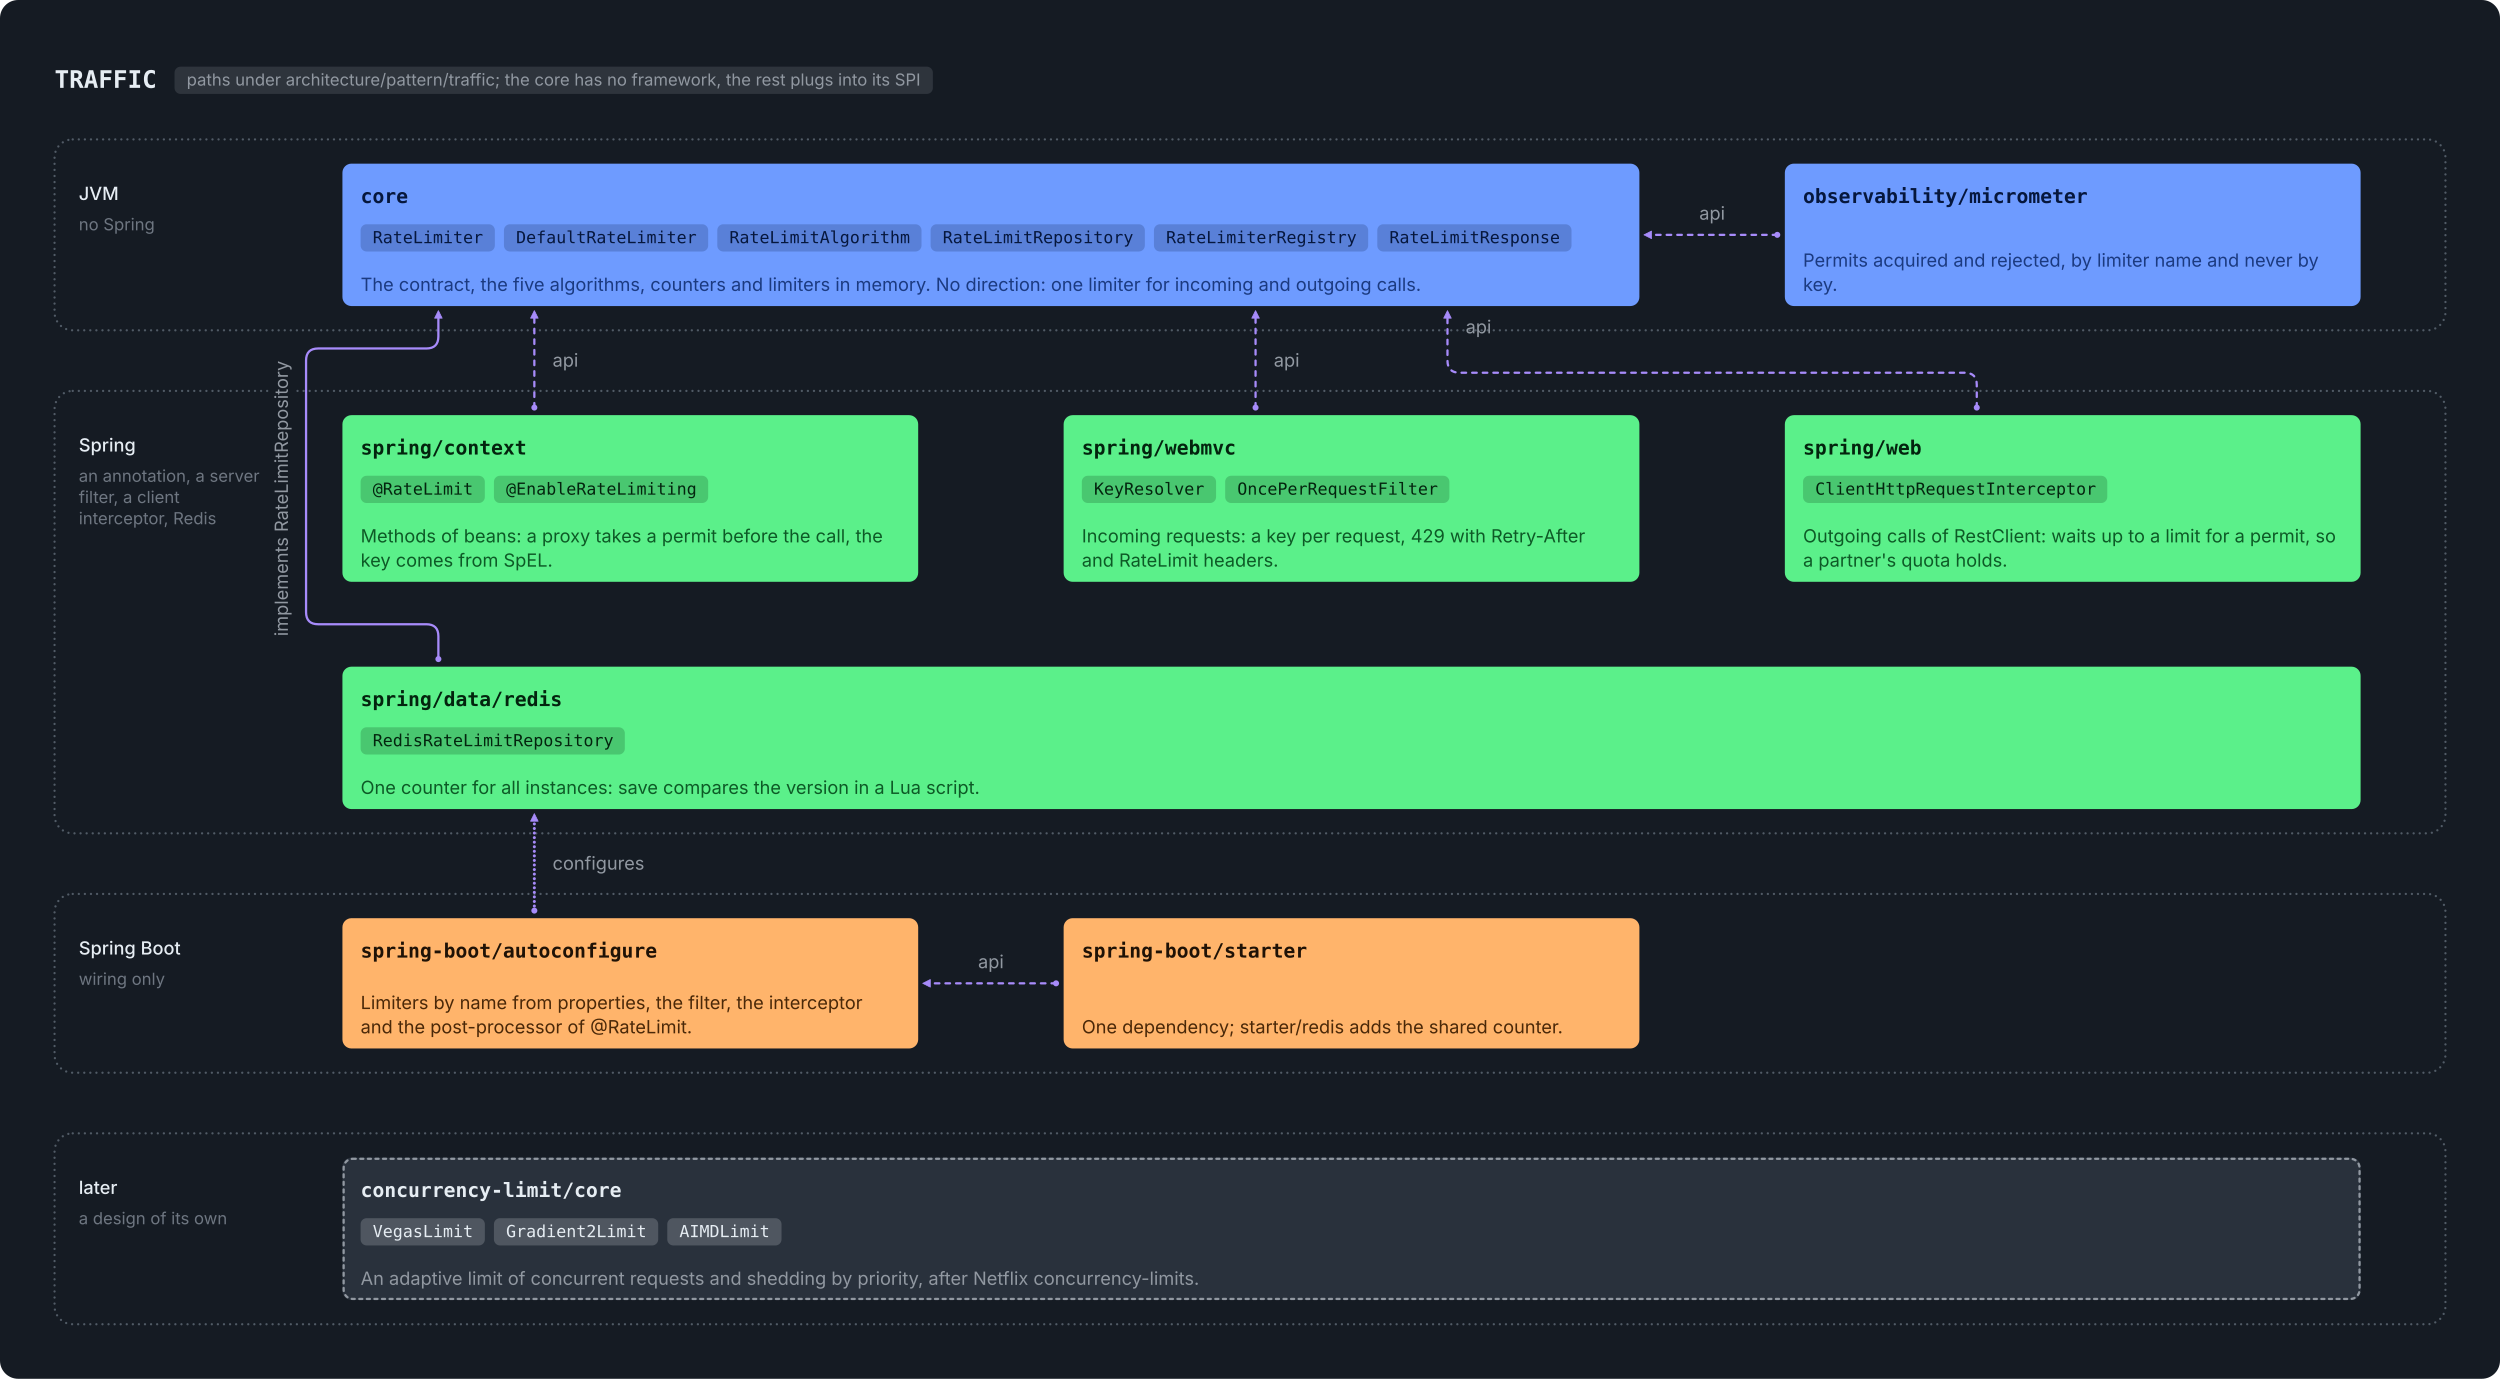
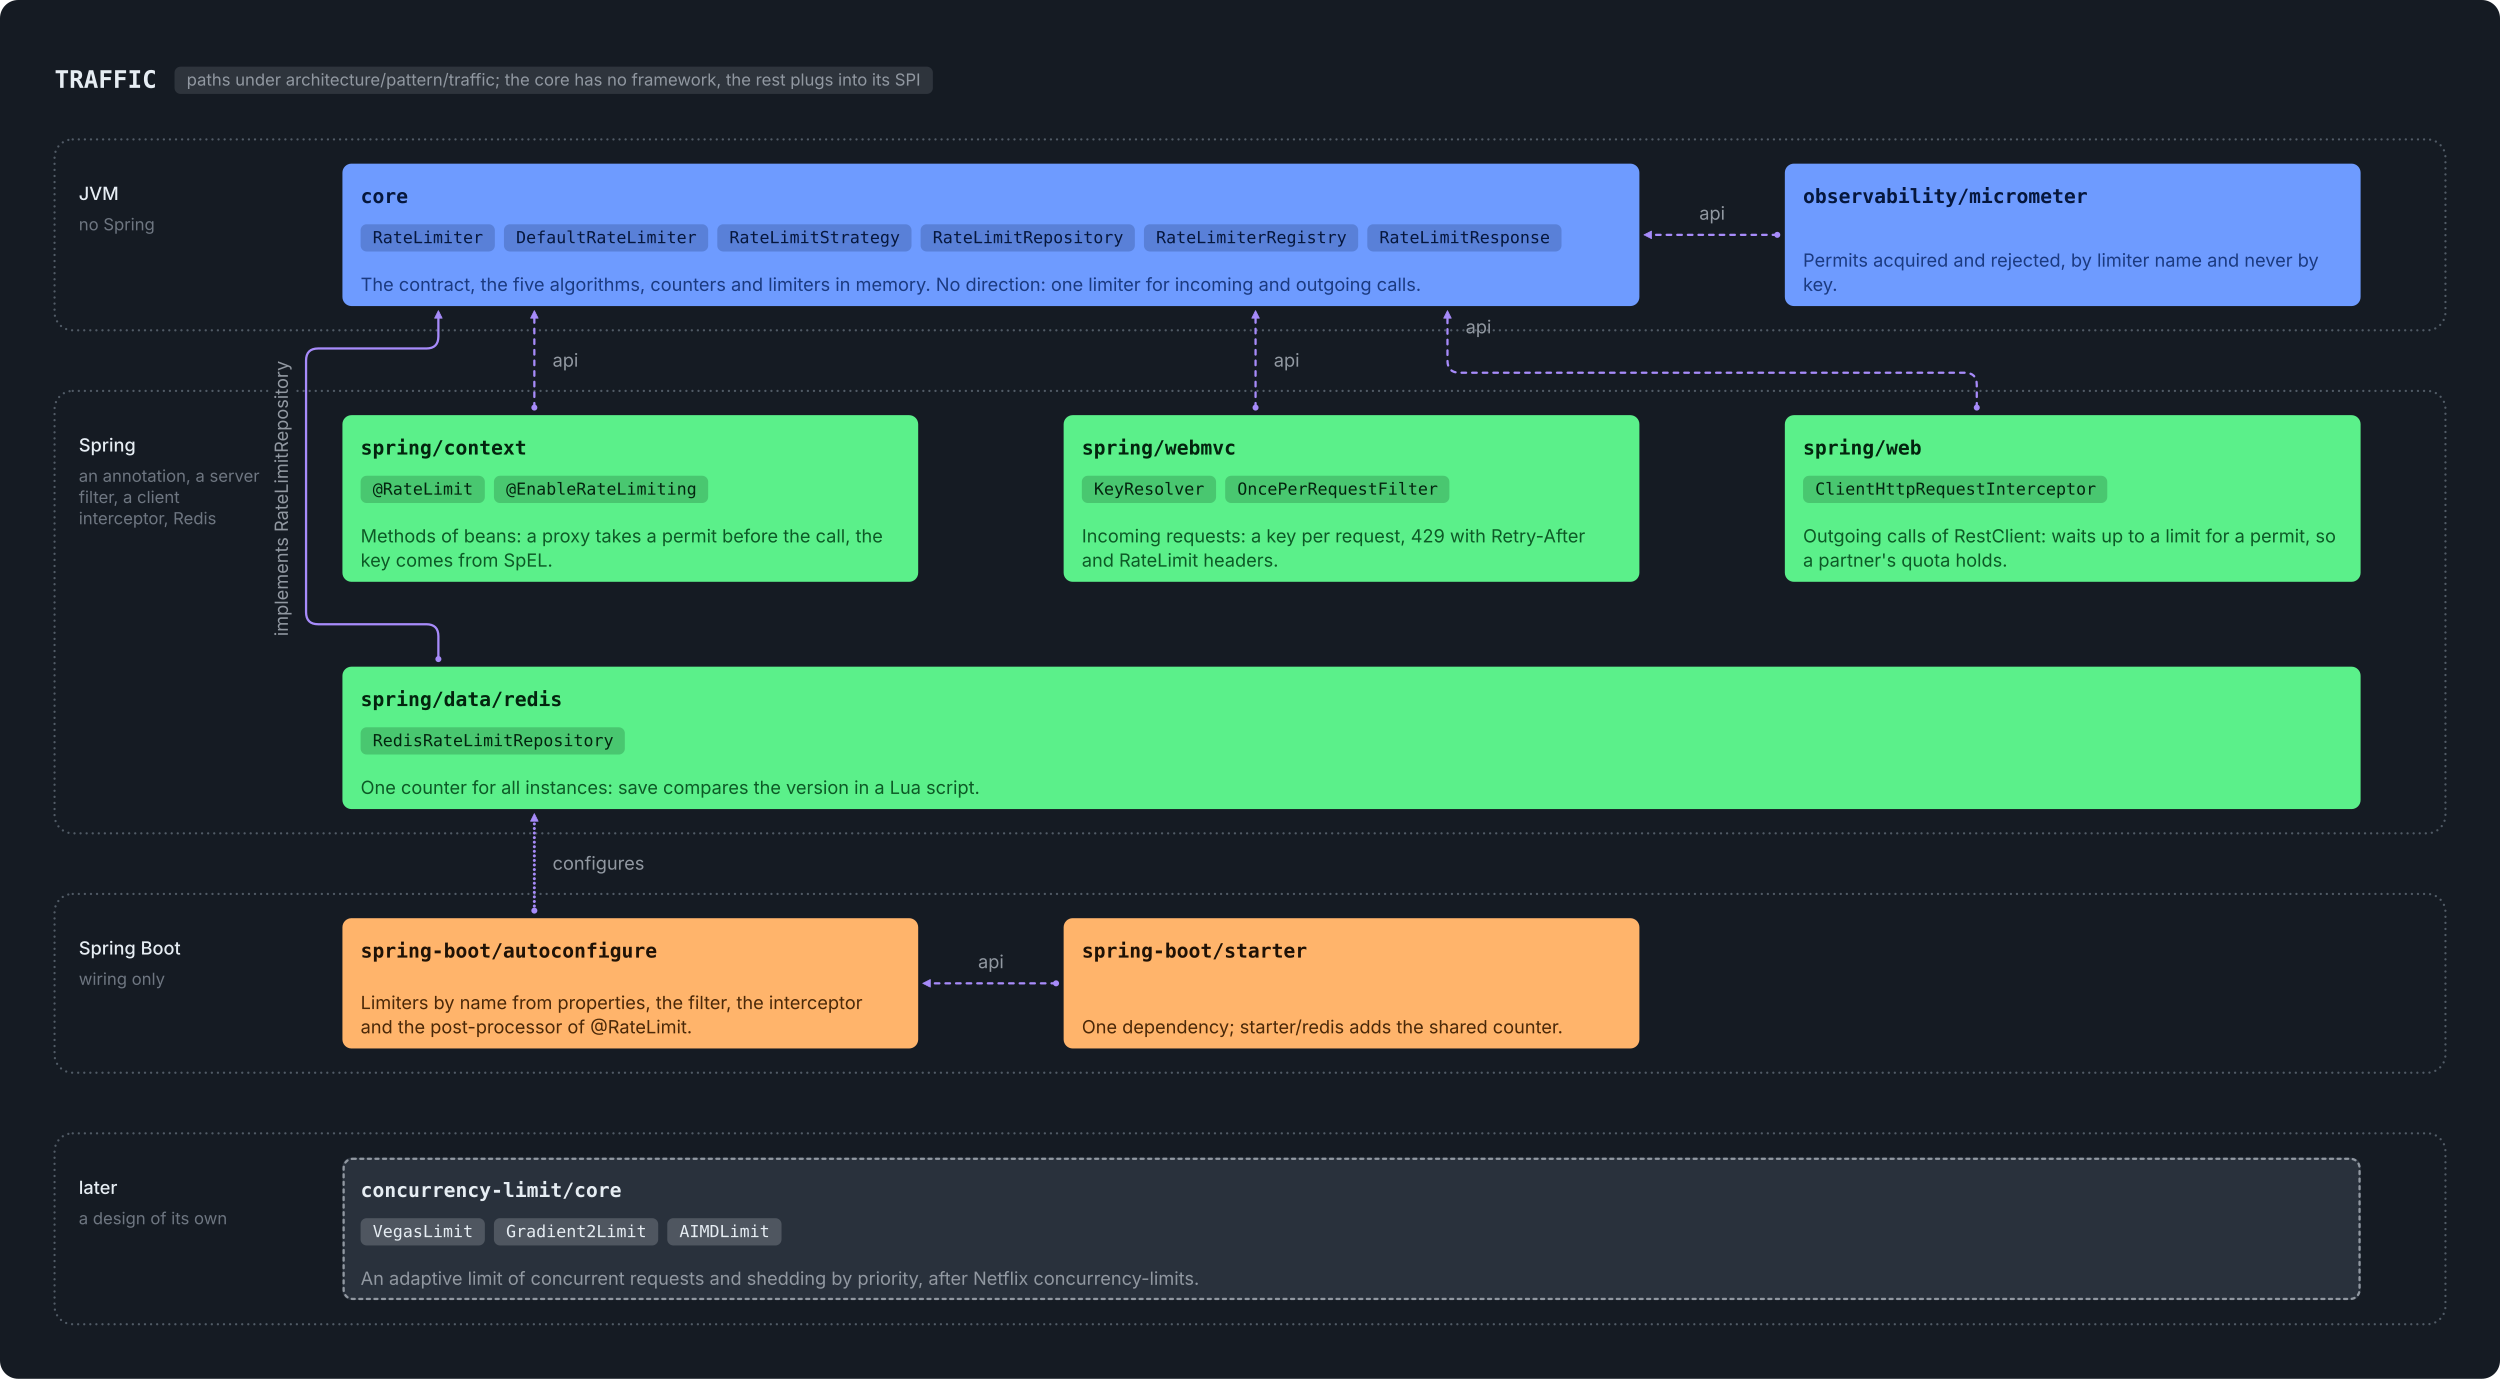
<svg xmlns="http://www.w3.org/2000/svg" viewBox="0 0 1650 910" width="1650" height="910" role="img">
  <rect width="1650" height="910" rx="12" fill="#151B23" />
  <g transform="translate(12,12)">
    <text x="24.0" y="46.0" font-family="ui-monospace, SFMono-Regular, 'SF Mono', Menlo, Consolas, monospace" font-size="16" font-weight="600" fill="#E6EDF3" text-anchor="start">TRAFFIC</text>
    <rect x="103.2" y="32.0" width="500.5" height="18" rx="4" fill="#9198A1" fill-opacity="0.2" />
    <text x="111.2" y="44.5" font-family="-apple-system, BlinkMacSystemFont, 'Segoe UI', Inter, Helvetica, Arial, sans-serif" font-size="11" font-weight="400" fill="#9198A1" text-anchor="start">paths under architecture/pattern/traffic; the core has no framework, the rest plugs into its SPI</text>
    <rect x="24" y="80" width="1578" height="126" rx="12" fill="none" stroke="#515B66" stroke-width="1.5" stroke-linecap="round" stroke-dasharray="0.01 4" />
    <text x="40.0" y="120.0" font-family="-apple-system, BlinkMacSystemFont, 'Segoe UI', Inter, Helvetica, Arial, sans-serif" font-size="12" font-weight="500" fill="#E6EDF3" text-anchor="start">JVM</text>
    <text x="40.0" y="140.0" font-family="-apple-system, BlinkMacSystemFont, 'Segoe UI', Inter, Helvetica, Arial, sans-serif" font-size="11" font-weight="400" fill="#6E7681" text-anchor="start">no Spring</text>
    <rect x="24" y="246" width="1578" height="292" rx="12" fill="none" stroke="#515B66" stroke-width="1.5" stroke-linecap="round" stroke-dasharray="0.01 4" />
    <text x="40.0" y="286.0" font-family="-apple-system, BlinkMacSystemFont, 'Segoe UI', Inter, Helvetica, Arial, sans-serif" font-size="12" font-weight="500" fill="#E6EDF3" text-anchor="start">Spring</text>
    <text x="40.0" y="306.0" font-family="-apple-system, BlinkMacSystemFont, 'Segoe UI', Inter, Helvetica, Arial, sans-serif" font-size="11" font-weight="400" fill="#6E7681" text-anchor="start">an annotation, a server</text>
    <text x="40.0" y="320.0" font-family="-apple-system, BlinkMacSystemFont, 'Segoe UI', Inter, Helvetica, Arial, sans-serif" font-size="11" font-weight="400" fill="#6E7681" text-anchor="start">filter, a client</text>
    <text x="40.0" y="334.0" font-family="-apple-system, BlinkMacSystemFont, 'Segoe UI', Inter, Helvetica, Arial, sans-serif" font-size="11" font-weight="400" fill="#6E7681" text-anchor="start">interceptor, Redis</text>
    <rect x="24" y="578" width="1578" height="118" rx="12" fill="none" stroke="#515B66" stroke-width="1.5" stroke-linecap="round" stroke-dasharray="0.01 4" />
    <text x="40.0" y="618.0" font-family="-apple-system, BlinkMacSystemFont, 'Segoe UI', Inter, Helvetica, Arial, sans-serif" font-size="12" font-weight="500" fill="#E6EDF3" text-anchor="start">Spring Boot</text>
    <text x="40.0" y="638.0" font-family="-apple-system, BlinkMacSystemFont, 'Segoe UI', Inter, Helvetica, Arial, sans-serif" font-size="11" font-weight="400" fill="#6E7681" text-anchor="start">wiring only</text>
    <rect x="24" y="736" width="1578" height="126" rx="12" fill="none" stroke="#515B66" stroke-width="1.5" stroke-linecap="round" stroke-dasharray="0.01 4" />
    <text x="40.0" y="776.0" font-family="-apple-system, BlinkMacSystemFont, 'Segoe UI', Inter, Helvetica, Arial, sans-serif" font-size="12" font-weight="500" fill="#E6EDF3" text-anchor="start">later</text>
    <text x="40.0" y="796.0" font-family="-apple-system, BlinkMacSystemFont, 'Segoe UI', Inter, Helvetica, Arial, sans-serif" font-size="11" font-weight="400" fill="#6E7681" text-anchor="start">a design of its own</text>
    <rect x="214.0" y="96.0" width="856.0" height="94.0" rx="6" fill="#6E9BFF" />
    <text x="226.0" y="122.0" font-family="ui-monospace, SFMono-Regular, 'SF Mono', Menlo, Consolas, monospace" font-size="13" font-weight="600" fill="#06173D" text-anchor="start">core</text>
    <rect x="226.0" y="136.0" width="88.6" height="18" rx="4" fill="#06173D" fill-opacity="0.2" />
    <text x="234.0" y="148.5" font-family="ui-monospace, SFMono-Regular, 'SF Mono', Menlo, Consolas, monospace" font-size="11" font-weight="400" fill="#06173D" text-anchor="start">RateLimiter</text>
    <rect x="320.6" y="136.0" width="134.8" height="18" rx="4" fill="#06173D" fill-opacity="0.2" />
    <text x="328.6" y="148.5" font-family="ui-monospace, SFMono-Regular, 'SF Mono', Menlo, Consolas, monospace" font-size="11" font-weight="400" fill="#06173D" text-anchor="start">DefaultRateLimiter</text>
-     <rect x="461.4" y="136.0" width="134.8" height="18" rx="4" fill="#06173D" fill-opacity="0.2" />
-     <text x="469.4" y="148.5" font-family="ui-monospace, SFMono-Regular, 'SF Mono', Menlo, Consolas, monospace" font-size="11" font-weight="400" fill="#06173D" text-anchor="start">RateLimitAlgorithm</text>
-     <rect x="602.2" y="136.0" width="141.4" height="18" rx="4" fill="#06173D" fill-opacity="0.2" />
-     <text x="610.2" y="148.5" font-family="ui-monospace, SFMono-Regular, 'SF Mono', Menlo, Consolas, monospace" font-size="11" font-weight="400" fill="#06173D" text-anchor="start">RateLimitRepository</text>
-     <rect x="749.6" y="136.0" width="141.4" height="18" rx="4" fill="#06173D" fill-opacity="0.2" />
-     <text x="757.6" y="148.5" font-family="ui-monospace, SFMono-Regular, 'SF Mono', Menlo, Consolas, monospace" font-size="11" font-weight="400" fill="#06173D" text-anchor="start">RateLimiterRegistry</text>
-     <rect x="897.0" y="136.0" width="128.2" height="18" rx="4" fill="#06173D" fill-opacity="0.2" />
-     <text x="905.0" y="148.5" font-family="ui-monospace, SFMono-Regular, 'SF Mono', Menlo, Consolas, monospace" font-size="11" font-weight="400" fill="#06173D" text-anchor="start">RateLimitResponse</text>
+     <rect x="461.4" y="136.0" width="128.2" height="18" rx="4" fill="#06173D" fill-opacity="0.2" />
+     <text x="469.4" y="148.5" font-family="ui-monospace, SFMono-Regular, 'SF Mono', Menlo, Consolas, monospace" font-size="11" font-weight="400" fill="#06173D" text-anchor="start">RateLimitStrategy</text>
+     <rect x="595.6" y="136.0" width="141.4" height="18" rx="4" fill="#06173D" fill-opacity="0.2" />
+     <text x="603.6" y="148.5" font-family="ui-monospace, SFMono-Regular, 'SF Mono', Menlo, Consolas, monospace" font-size="11" font-weight="400" fill="#06173D" text-anchor="start">RateLimitRepository</text>
+     <rect x="743.0" y="136.0" width="141.4" height="18" rx="4" fill="#06173D" fill-opacity="0.2" />
+     <text x="751.0" y="148.5" font-family="ui-monospace, SFMono-Regular, 'SF Mono', Menlo, Consolas, monospace" font-size="11" font-weight="400" fill="#06173D" text-anchor="start">RateLimiterRegistry</text>
+     <rect x="890.4" y="136.0" width="128.2" height="18" rx="4" fill="#06173D" fill-opacity="0.2" />
+     <text x="898.4" y="148.5" font-family="ui-monospace, SFMono-Regular, 'SF Mono', Menlo, Consolas, monospace" font-size="11" font-weight="400" fill="#06173D" text-anchor="start">RateLimitResponse</text>
    <text x="226.0" y="180.0" font-family="-apple-system, BlinkMacSystemFont, 'Segoe UI', Inter, Helvetica, Arial, sans-serif" font-size="12" font-weight="400" fill="#1B3A80" text-anchor="start">The contract, the five algorithms, counters and limiters in memory. No direction: one limiter for incoming and outgoing calls.</text>
    <rect x="1166.0" y="96.0" width="380.0" height="94.0" rx="6" fill="#6E9BFF" />
    <text x="1178.0" y="122.0" font-family="ui-monospace, SFMono-Regular, 'SF Mono', Menlo, Consolas, monospace" font-size="13" font-weight="600" fill="#06173D" text-anchor="start">observability/micrometer</text>
    <text x="1178.0" y="164.0" font-family="-apple-system, BlinkMacSystemFont, 'Segoe UI', Inter, Helvetica, Arial, sans-serif" font-size="12" font-weight="400" fill="#1B3A80" text-anchor="start">Permits acquired and rejected, by limiter name and never by</text>
    <text x="1178.0" y="180.0" font-family="-apple-system, BlinkMacSystemFont, 'Segoe UI', Inter, Helvetica, Arial, sans-serif" font-size="12" font-weight="400" fill="#1B3A80" text-anchor="start">key.</text>
    <rect x="214.0" y="262.0" width="380.0" height="110.0" rx="6" fill="#5BF08A" />
    <text x="226.0" y="288.0" font-family="ui-monospace, SFMono-Regular, 'SF Mono', Menlo, Consolas, monospace" font-size="13" font-weight="600" fill="#03240E" text-anchor="start">spring/context</text>
    <rect x="226.0" y="302.0" width="82.0" height="18" rx="4" fill="#03240E" fill-opacity="0.2" />
    <text x="234.0" y="314.5" font-family="ui-monospace, SFMono-Regular, 'SF Mono', Menlo, Consolas, monospace" font-size="11" font-weight="400" fill="#03240E" text-anchor="start">@RateLimit</text>
    <rect x="314.0" y="302.0" width="141.4" height="18" rx="4" fill="#03240E" fill-opacity="0.2" />
    <text x="322.0" y="314.5" font-family="ui-monospace, SFMono-Regular, 'SF Mono', Menlo, Consolas, monospace" font-size="11" font-weight="400" fill="#03240E" text-anchor="start">@EnableRateLimiting</text>
    <text x="226.0" y="346.0" font-family="-apple-system, BlinkMacSystemFont, 'Segoe UI', Inter, Helvetica, Arial, sans-serif" font-size="12" font-weight="400" fill="#0D5A26" text-anchor="start">Methods of beans: a proxy takes a permit before the call, the</text>
    <text x="226.0" y="362.0" font-family="-apple-system, BlinkMacSystemFont, 'Segoe UI', Inter, Helvetica, Arial, sans-serif" font-size="12" font-weight="400" fill="#0D5A26" text-anchor="start">key comes from SpEL.</text>
    <rect x="690.0" y="262.0" width="380.0" height="110.0" rx="6" fill="#5BF08A" />
    <text x="702.0" y="288.0" font-family="ui-monospace, SFMono-Regular, 'SF Mono', Menlo, Consolas, monospace" font-size="13" font-weight="600" fill="#03240E" text-anchor="start">spring/webmvc</text>
    <rect x="702.0" y="302.0" width="88.6" height="18" rx="4" fill="#03240E" fill-opacity="0.2" />
    <text x="710.0" y="314.5" font-family="ui-monospace, SFMono-Regular, 'SF Mono', Menlo, Consolas, monospace" font-size="11" font-weight="400" fill="#03240E" text-anchor="start">KeyResolver</text>
    <rect x="796.6" y="302.0" width="148.0" height="18" rx="4" fill="#03240E" fill-opacity="0.2" />
    <text x="804.6" y="314.5" font-family="ui-monospace, SFMono-Regular, 'SF Mono', Menlo, Consolas, monospace" font-size="11" font-weight="400" fill="#03240E" text-anchor="start">OncePerRequestFilter</text>
    <text x="702.0" y="346.0" font-family="-apple-system, BlinkMacSystemFont, 'Segoe UI', Inter, Helvetica, Arial, sans-serif" font-size="12" font-weight="400" fill="#0D5A26" text-anchor="start">Incoming requests: a key per request, 429 with Retry-After</text>
    <text x="702.0" y="362.0" font-family="-apple-system, BlinkMacSystemFont, 'Segoe UI', Inter, Helvetica, Arial, sans-serif" font-size="12" font-weight="400" fill="#0D5A26" text-anchor="start">and RateLimit headers.</text>
    <rect x="1166.0" y="262.0" width="380.0" height="110.0" rx="6" fill="#5BF08A" />
    <text x="1178.0" y="288.0" font-family="ui-monospace, SFMono-Regular, 'SF Mono', Menlo, Consolas, monospace" font-size="13" font-weight="600" fill="#03240E" text-anchor="start">spring/web</text>
    <rect x="1178.0" y="302.0" width="200.8" height="18" rx="4" fill="#03240E" fill-opacity="0.2" />
    <text x="1186.0" y="314.5" font-family="ui-monospace, SFMono-Regular, 'SF Mono', Menlo, Consolas, monospace" font-size="11" font-weight="400" fill="#03240E" text-anchor="start">ClientHttpRequestInterceptor</text>
    <text x="1178.0" y="346.0" font-family="-apple-system, BlinkMacSystemFont, 'Segoe UI', Inter, Helvetica, Arial, sans-serif" font-size="12" font-weight="400" fill="#0D5A26" text-anchor="start">Outgoing calls of RestClient: waits up to a limit for a permit, so</text>
    <text x="1178.0" y="362.0" font-family="-apple-system, BlinkMacSystemFont, 'Segoe UI', Inter, Helvetica, Arial, sans-serif" font-size="12" font-weight="400" fill="#0D5A26" text-anchor="start">a partner's quota holds.</text>
    <rect x="214.0" y="428.0" width="1332.0" height="94.0" rx="6" fill="#5BF08A" />
    <text x="226.0" y="454.0" font-family="ui-monospace, SFMono-Regular, 'SF Mono', Menlo, Consolas, monospace" font-size="13" font-weight="600" fill="#03240E" text-anchor="start">spring/data/redis</text>
    <rect x="226.0" y="468.0" width="174.4" height="18" rx="4" fill="#03240E" fill-opacity="0.2" />
    <text x="234.0" y="480.5" font-family="ui-monospace, SFMono-Regular, 'SF Mono', Menlo, Consolas, monospace" font-size="11" font-weight="400" fill="#03240E" text-anchor="start">RedisRateLimitRepository</text>
    <text x="226.0" y="512.0" font-family="-apple-system, BlinkMacSystemFont, 'Segoe UI', Inter, Helvetica, Arial, sans-serif" font-size="12" font-weight="400" fill="#0D5A26" text-anchor="start">One counter for all instances: save compares the version in a Lua script.</text>
    <rect x="214.0" y="594.0" width="380.0" height="86.0" rx="6" fill="#FFB46B" />
    <text x="226.0" y="620.0" font-family="ui-monospace, SFMono-Regular, 'SF Mono', Menlo, Consolas, monospace" font-size="13" font-weight="600" fill="#1F1206" text-anchor="start">spring-boot/autoconfigure</text>
    <text x="226.0" y="654.0" font-family="-apple-system, BlinkMacSystemFont, 'Segoe UI', Inter, Helvetica, Arial, sans-serif" font-size="12" font-weight="400" fill="#4A2808" text-anchor="start">Limiters by name from properties, the filter, the interceptor</text>
    <text x="226.0" y="670.0" font-family="-apple-system, BlinkMacSystemFont, 'Segoe UI', Inter, Helvetica, Arial, sans-serif" font-size="12" font-weight="400" fill="#4A2808" text-anchor="start">and the post-processor of @RateLimit.</text>
    <rect x="690.0" y="594.0" width="380.0" height="86.0" rx="6" fill="#FFB46B" />
    <text x="702.0" y="620.0" font-family="ui-monospace, SFMono-Regular, 'SF Mono', Menlo, Consolas, monospace" font-size="13" font-weight="600" fill="#1F1206" text-anchor="start">spring-boot/starter</text>
    <text x="702.0" y="670.0" font-family="-apple-system, BlinkMacSystemFont, 'Segoe UI', Inter, Helvetica, Arial, sans-serif" font-size="12" font-weight="400" fill="#4A2808" text-anchor="start">One dependency; starter/redis adds the shared counter.</text>
    <rect x="214.0" y="752.0" width="1332.0" height="94.0" rx="6" fill="#29313C" />
    <text x="226.0" y="778.0" font-family="ui-monospace, SFMono-Regular, 'SF Mono', Menlo, Consolas, monospace" font-size="13" font-weight="600" fill="#E6EDF3" text-anchor="start">concurrency-limit/core</text>
    <rect x="226.0" y="792.0" width="82.0" height="18" rx="4" fill="#E6EDF3" fill-opacity="0.2" />
    <text x="234.0" y="804.5" font-family="ui-monospace, SFMono-Regular, 'SF Mono', Menlo, Consolas, monospace" font-size="11" font-weight="400" fill="#E6EDF3" text-anchor="start">VegasLimit</text>
    <rect x="314.0" y="792.0" width="108.4" height="18" rx="4" fill="#E6EDF3" fill-opacity="0.2" />
    <text x="322.0" y="804.5" font-family="ui-monospace, SFMono-Regular, 'SF Mono', Menlo, Consolas, monospace" font-size="11" font-weight="400" fill="#E6EDF3" text-anchor="start">Gradient2Limit</text>
    <rect x="428.4" y="792.0" width="75.4" height="18" rx="4" fill="#E6EDF3" fill-opacity="0.2" />
    <text x="436.4" y="804.5" font-family="ui-monospace, SFMono-Regular, 'SF Mono', Menlo, Consolas, monospace" font-size="11" font-weight="400" fill="#E6EDF3" text-anchor="start">AIMDLimit</text>
    <text x="226.0" y="836.0" font-family="-apple-system, BlinkMacSystemFont, 'Segoe UI', Inter, Helvetica, Arial, sans-serif" font-size="12" font-weight="400" fill="#9198A1" text-anchor="start">An adaptive limit of concurrent requests and shedding by priority, after Netflix concurrency-limits.</text>
    <rect x="214.8" y="752.8" width="1330.5" height="92.5" rx="6" fill="none" stroke="#9198A1" stroke-width="1.5" stroke-dasharray="2 3" stroke-linecap="round" />
    <circle cx="1161" cy="143.0" r="2" fill="#A78BFA" />
    <path d="M1073,143.0 L1078.0,140.5 L1078.0,145.5 Z" fill="#A78BFA" stroke="#A78BFA" stroke-width="0.5" stroke-linejoin="round" />
    <path d="M1161,143.0 L1078,143.0" stroke="#A78BFA" stroke-width="1.5" fill="none" stroke-linecap="round" stroke-linejoin="round" stroke-dasharray="3 4" />
    <text x="1118.0" y="133.0" font-family="-apple-system, BlinkMacSystemFont, 'Segoe UI', Inter, Helvetica, Arial, sans-serif" font-size="12" font-weight="400" fill="#9198A1" text-anchor="middle">api</text>
    <circle cx="340.667" cy="257" r="2" fill="#A78BFA" />
    <path d="M340.667,193 L343.167,198.0 L338.167,198.0 Z" fill="#A78BFA" stroke="#A78BFA" stroke-width="0.5" stroke-linejoin="round" />
    <path d="M340.667,257 L340.667,198" stroke="#A78BFA" stroke-width="1.5" fill="none" stroke-linecap="round" stroke-linejoin="round" stroke-dasharray="3 4" />
    <text x="352.7" y="230.0" font-family="-apple-system, BlinkMacSystemFont, 'Segoe UI', Inter, Helvetica, Arial, sans-serif" font-size="12" font-weight="400" fill="#9198A1" text-anchor="start">api</text>
    <circle cx="816.667" cy="257" r="2" fill="#A78BFA" />
    <path d="M816.667,193 L819.167,198.0 L814.167,198.0 Z" fill="#A78BFA" stroke="#A78BFA" stroke-width="0.5" stroke-linejoin="round" />
    <path d="M816.667,257 L816.667,198" stroke="#A78BFA" stroke-width="1.5" fill="none" stroke-linecap="round" stroke-linejoin="round" stroke-dasharray="3 4" />
    <text x="828.7" y="230.0" font-family="-apple-system, BlinkMacSystemFont, 'Segoe UI', Inter, Helvetica, Arial, sans-serif" font-size="12" font-weight="400" fill="#9198A1" text-anchor="start">api</text>
    <circle cx="1292.667" cy="257" r="2" fill="#A78BFA" />
    <path d="M943.333,193 L945.833,198.0 L940.833,198.0 Z" fill="#A78BFA" stroke="#A78BFA" stroke-width="0.5" stroke-linejoin="round" />
    <path d="M1292.667,257 L1292.667,242.0 Q1292.667,234.0 1284.667,234.0 L951.333,234.0 Q943.333,234.0 943.333,226.0 L943.333,198" stroke="#A78BFA" stroke-width="1.5" fill="none" stroke-linecap="round" stroke-linejoin="round" stroke-dasharray="3 4" />
    <text x="955.3" y="208.0" font-family="-apple-system, BlinkMacSystemFont, 'Segoe UI', Inter, Helvetica, Arial, sans-serif" font-size="12" font-weight="400" fill="#9198A1" text-anchor="start">api</text>
    <circle cx="277.333" cy="423" r="2" fill="#A78BFA" />
    <path d="M277.333,193 L279.833,198.0 L274.833,198.0 Z" fill="#A78BFA" stroke="#A78BFA" stroke-width="0.5" stroke-linejoin="round" />
    <path d="M277.333,423 L277.333,408.0 Q277.333,400.0 269.333,400.0 L198,400.0 Q190,400.0 190,392.0 L190,226.0 Q190,218.0 198,218.0 L269.333,218.0 Q277.333,218.0 277.333,210.0 L277.333,198" stroke="#A78BFA" stroke-width="1.5" fill="none" stroke-linecap="round" stroke-linejoin="round" />
    <g transform="rotate(-90 178 317.0)">
      <rect x="70.0" y="305.0" width="216.0" height="16.0" rx="2" fill="#151B23" />
      <text x="178.0" y="317.0" font-family="-apple-system, BlinkMacSystemFont, 'Segoe UI', Inter, Helvetica, Arial, sans-serif" font-size="12" font-weight="400" fill="#9198A1" text-anchor="middle">implements RateLimitRepository</text>
    </g>
    <circle cx="340.667" cy="589" r="2" fill="#A78BFA" />
    <path d="M340.667,525 L343.167,530.0 L338.167,530.0 Z" fill="#A78BFA" stroke="#A78BFA" stroke-width="0.5" stroke-linejoin="round" />
    <path d="M340.667,589 L340.667,530" stroke="#A78BFA" stroke-width="2" fill="none" stroke-linecap="round" stroke-linejoin="round" stroke-dasharray="0.01 3" />
    <text x="352.7" y="562.0" font-family="-apple-system, BlinkMacSystemFont, 'Segoe UI', Inter, Helvetica, Arial, sans-serif" font-size="12" font-weight="400" fill="#9198A1" text-anchor="start">configures</text>
    <circle cx="685" cy="637.0" r="2" fill="#A78BFA" />
    <path d="M597,637.0 L602.0,634.5 L602.0,639.5 Z" fill="#A78BFA" stroke="#A78BFA" stroke-width="0.5" stroke-linejoin="round" />
    <path d="M685,637.0 L602,637.0" stroke="#A78BFA" stroke-width="1.5" fill="none" stroke-linecap="round" stroke-linejoin="round" stroke-dasharray="3 4" />
    <text x="642.0" y="627.0" font-family="-apple-system, BlinkMacSystemFont, 'Segoe UI', Inter, Helvetica, Arial, sans-serif" font-size="12" font-weight="400" fill="#9198A1" text-anchor="middle">api</text>
  </g>
</svg>
